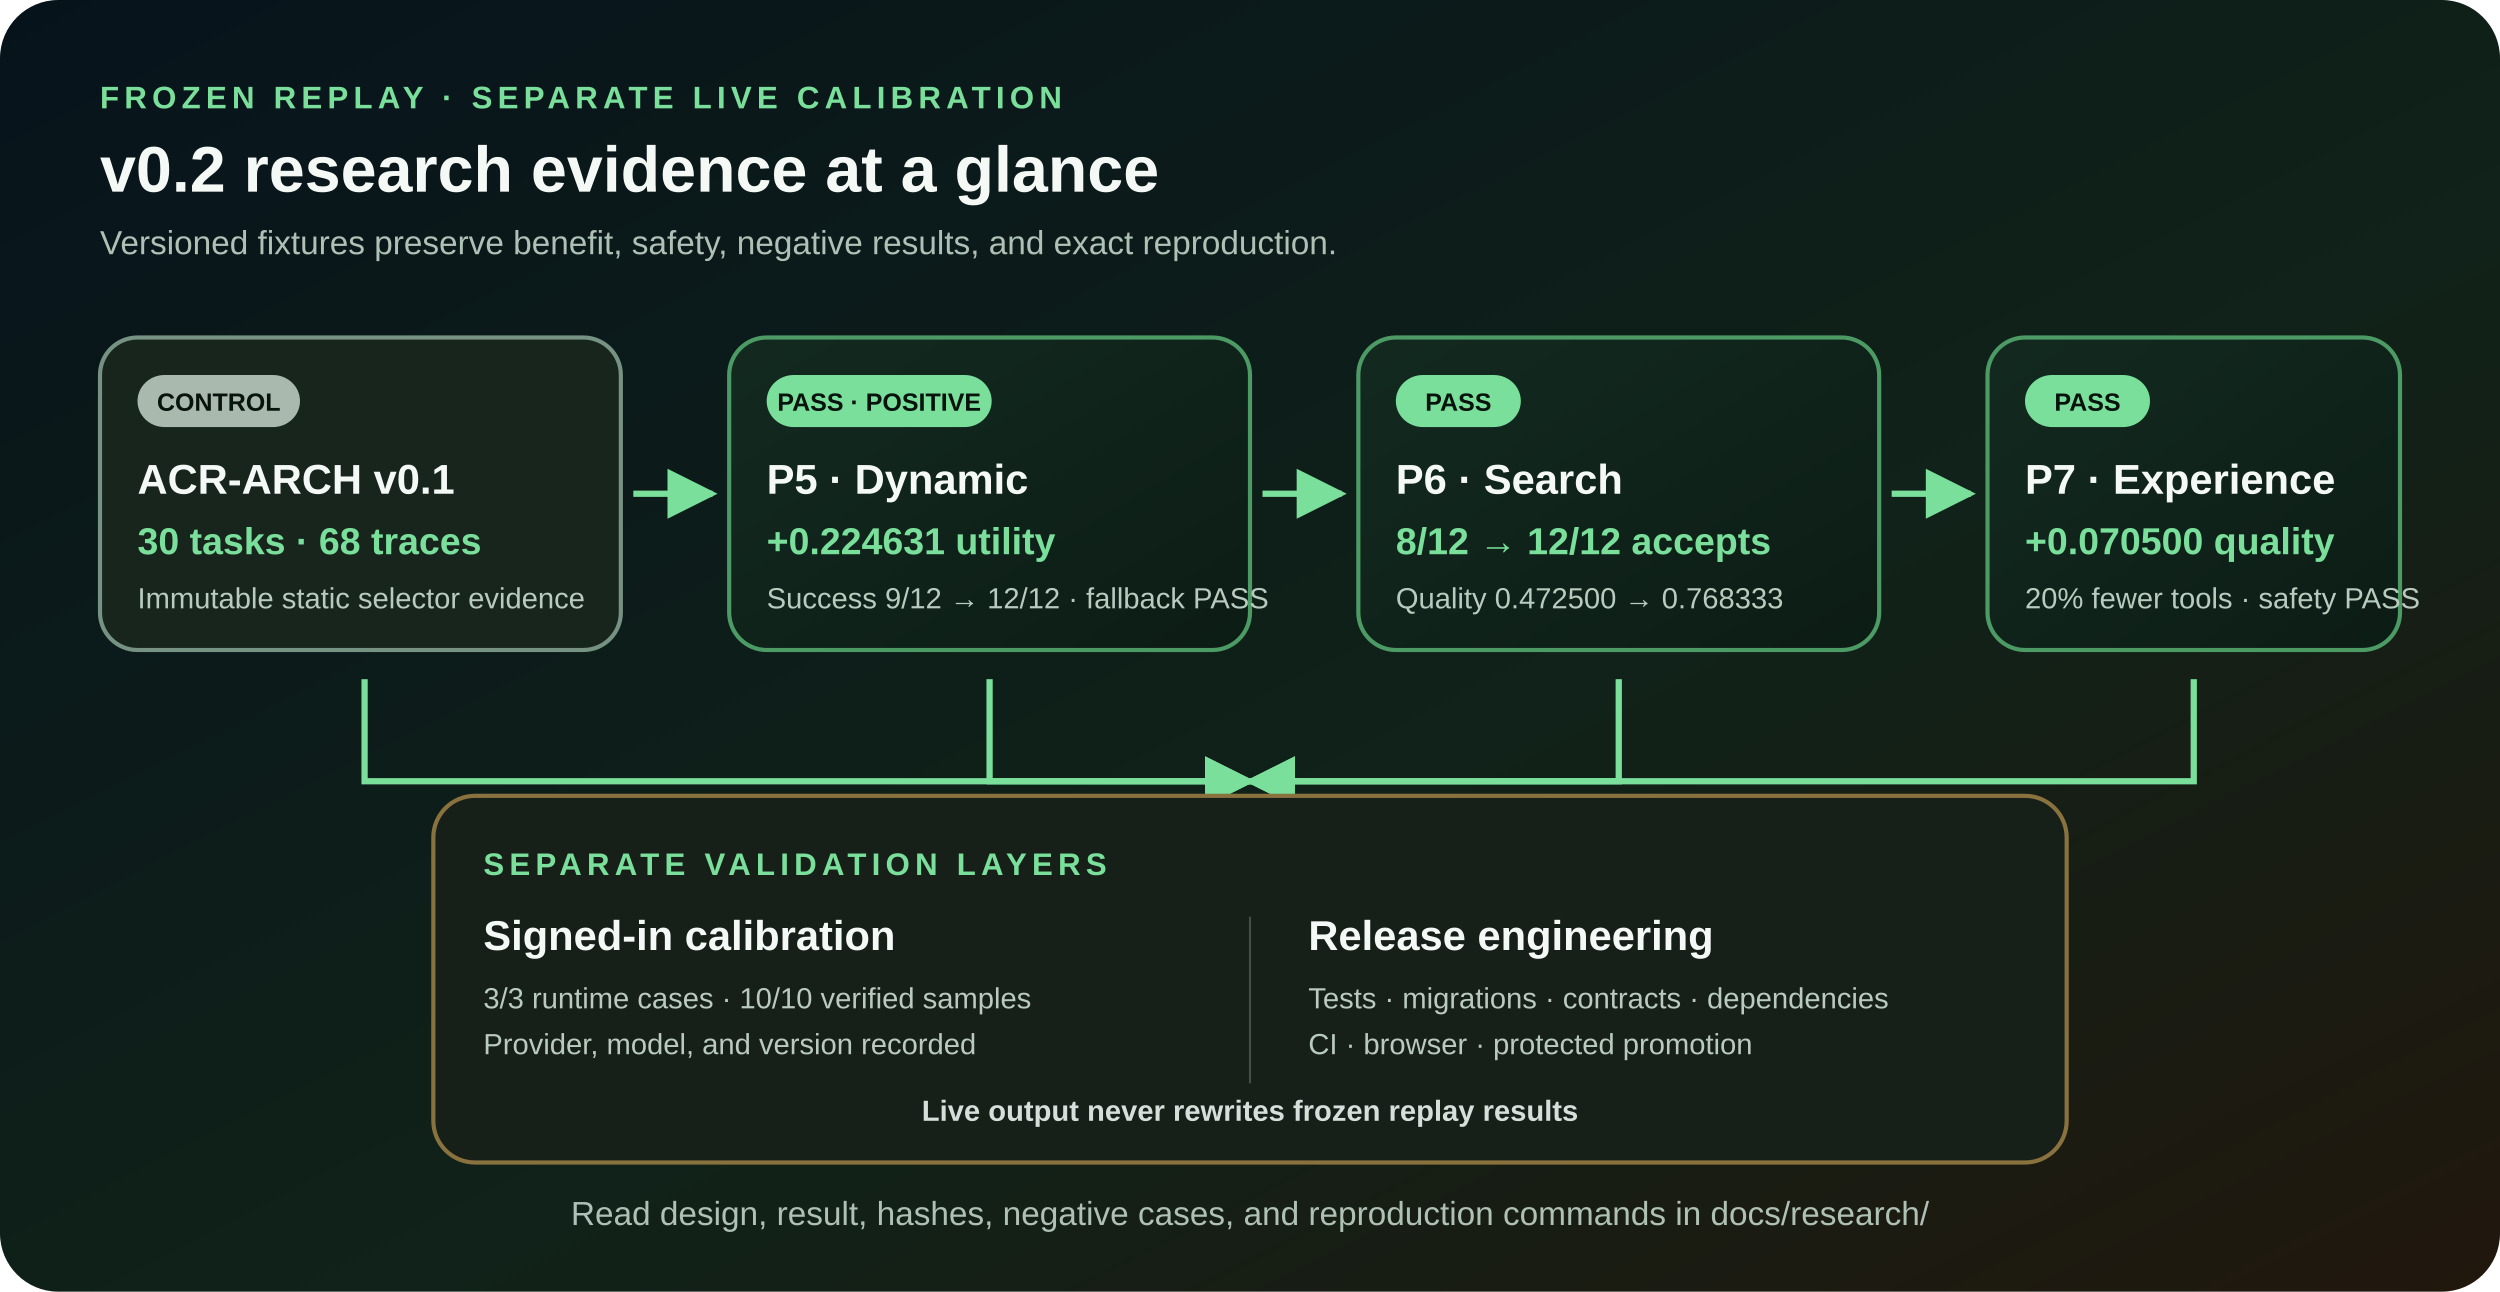
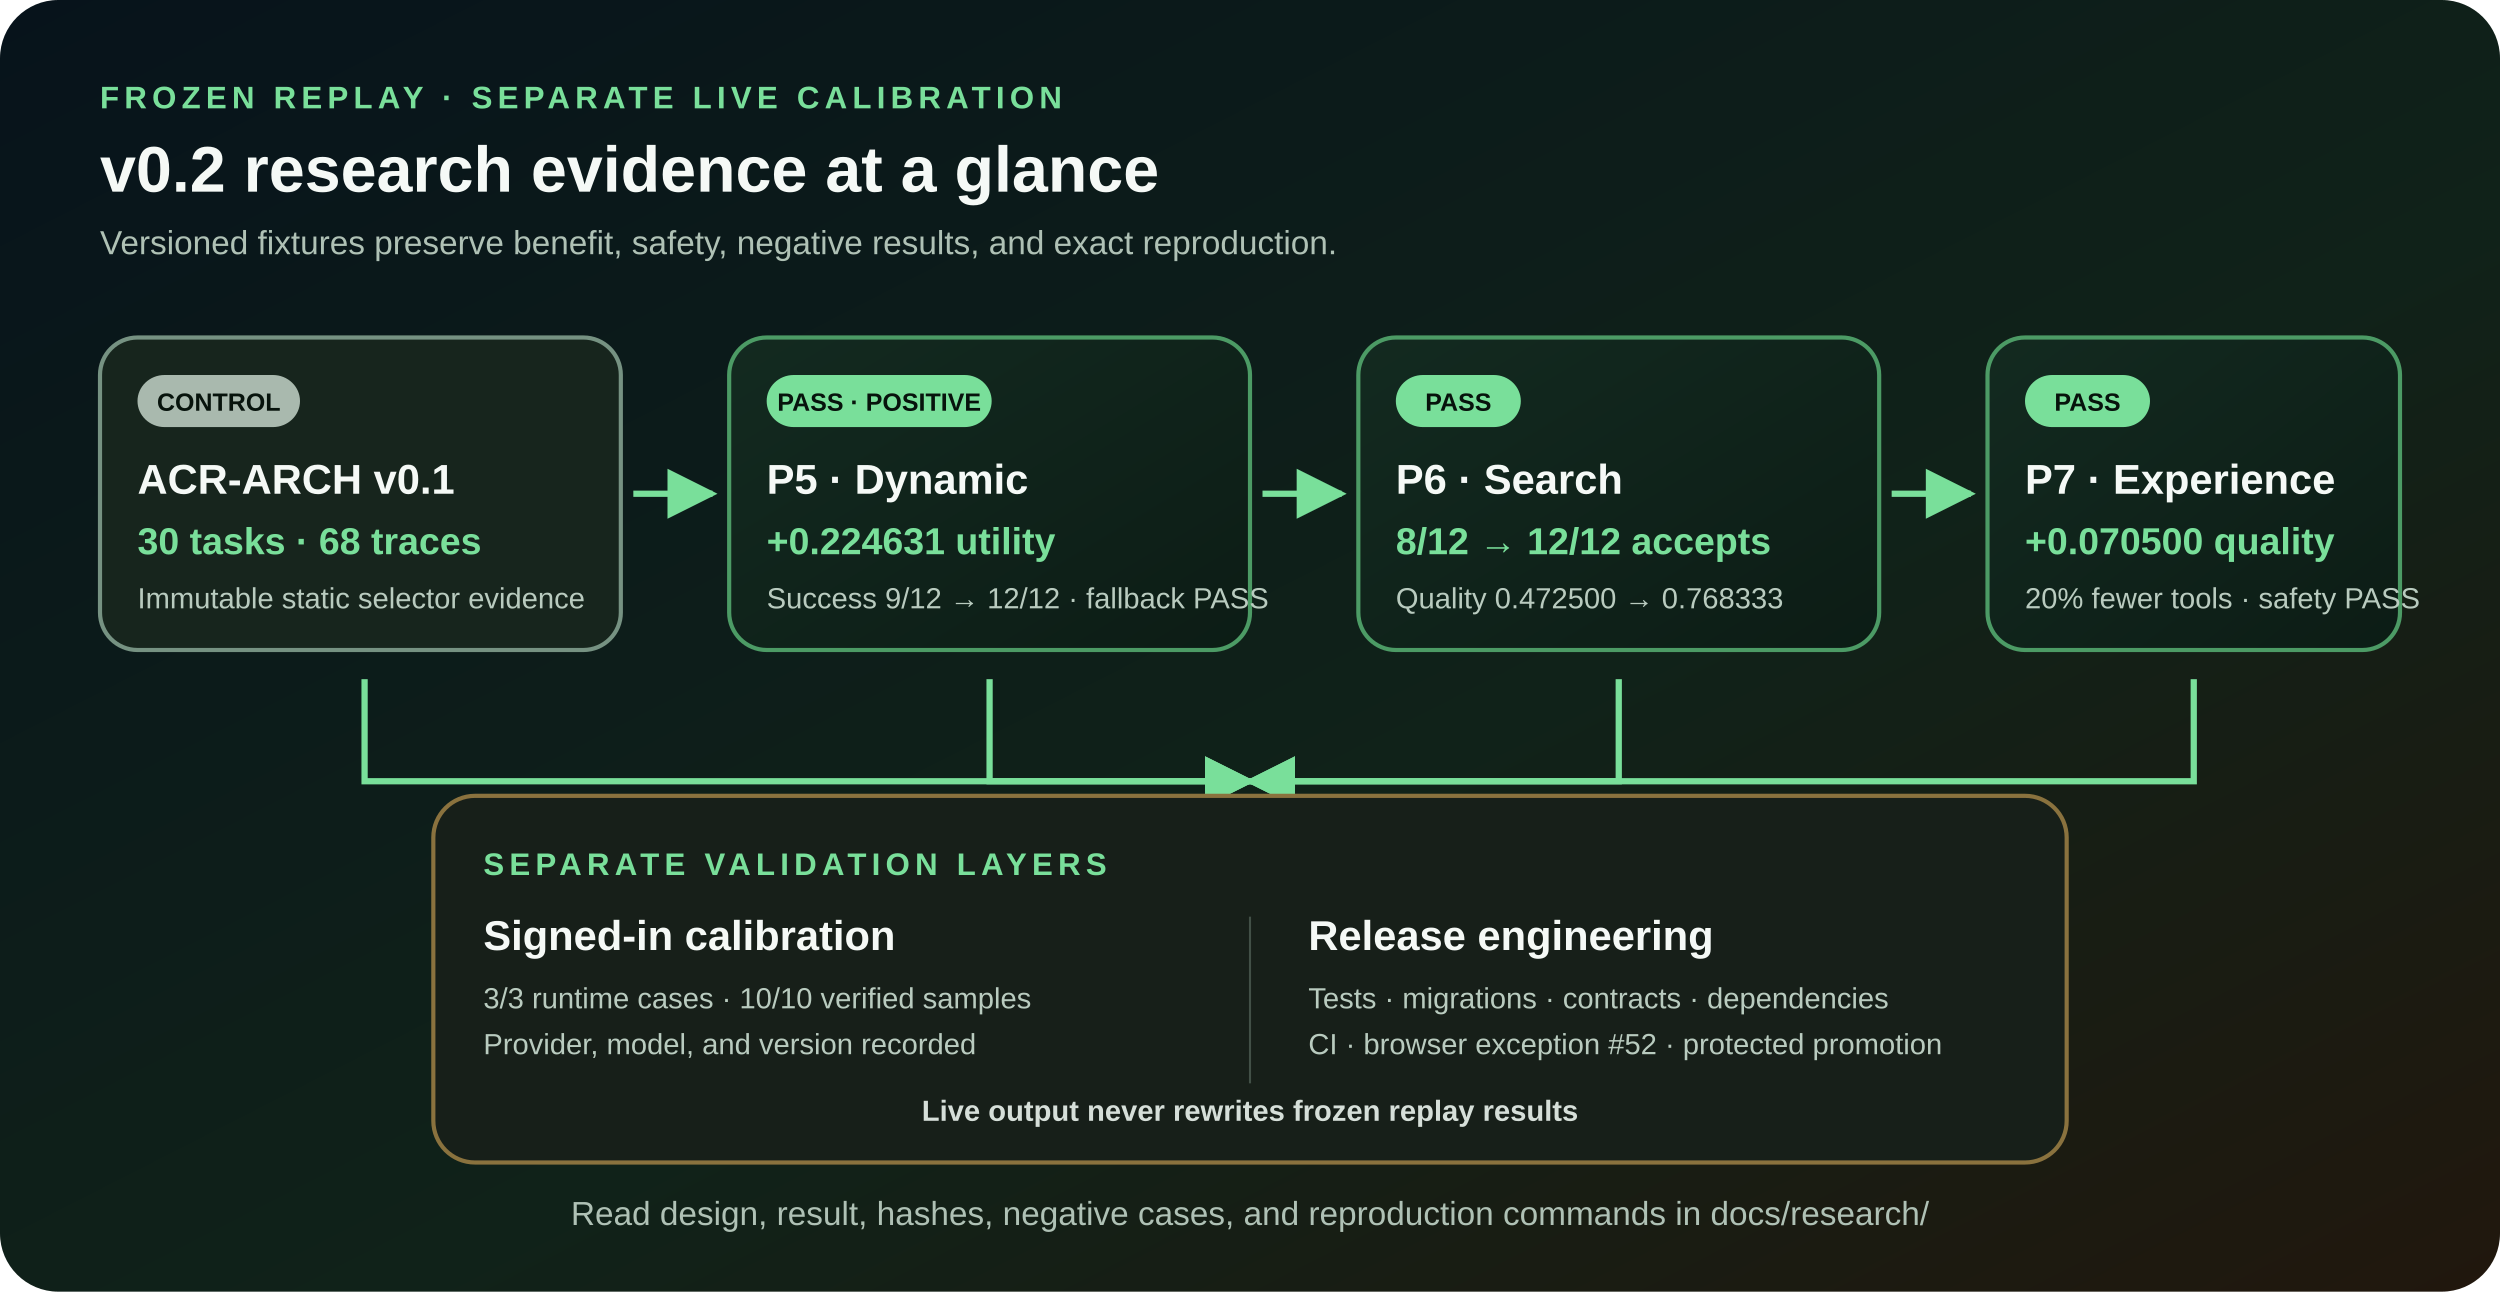
<svg xmlns="http://www.w3.org/2000/svg" viewBox="0 0 1200 620" role="img" aria-labelledby="title description">
  <defs>
    <linearGradient id="bg" x1="0" y1="0" x2="1" y2="1">
      <stop stop-color="#07131b" />
      <stop offset="0.58" stop-color="#102219" />
      <stop offset="1" stop-color="#21170d" />
    </linearGradient>
    <linearGradient id="card" x1="0" y1="0" x2="1" y2="1">
      <stop stop-color="#132a20" />
      <stop offset="1" stop-color="#0c1c15" />
    </linearGradient>
    <marker id="arrow" viewBox="0 0 10 10" refX="9" refY="5" markerWidth="8" markerHeight="8" orient="auto">
      <path d="M0 0 10 5 0 10Z" fill="#79df9a" />
    </marker>
    <style>
      text{font-family:Arial,Helvetica,sans-serif}.eyebrow{fill:#79df9a;font-size:15px;font-weight:700;letter-spacing:2.5px}.heading{fill:#f5f9f6;font-size:31px;font-weight:700}.sub{fill:#afc1b5;font-size:16px}.title{fill:#f5f9f6;font-size:20px;font-weight:700}.copy{fill:#b9cbbf;font-size:14px}.metric{fill:#79df9a;font-size:18px;font-weight:700}.badge{fill:#07130c;font-size:12px;font-weight:800;text-anchor:middle;dominant-baseline:central}.foot{fill:#d6dfd9;font-size:14px;font-weight:700}.line{fill:none;stroke:#79df9a;stroke-width:3;marker-end:url(#arrow)}
    </style>
  </defs>
  <rect width="1200" height="620" rx="28" fill="url(#bg)" />
  <text x="48" y="52" class="eyebrow">FROZEN REPLAY · SEPARATE LIVE CALIBRATION</text>
  <text x="48" y="92" class="heading">v0.2 research evidence at a glance</text>
  <text x="48" y="122" class="sub">Versioned fixtures preserve benefit, safety, negative results, and exact reproduction.</text>
  <g transform="translate(48 162)">
    <rect width="250" height="150" rx="18" fill="#17251d" stroke="#769282" stroke-width="2" />
    <rect x="18" y="18" width="78" height="25" rx="13" fill="#a9b9ae" />
    <text x="57" y="31" class="badge">CONTROL</text>
    <text x="18" y="75" class="title">ACR-ARCH v0.1</text>
    <text x="18" y="104" class="metric">30 tasks · 68 traces</text>
    <text x="18" y="130" class="copy">Immutable static selector evidence</text>
  </g>
  <path d="M304 237H342" class="line" />
  <g transform="translate(350 162)">
    <rect width="250" height="150" rx="18" fill="url(#card)" stroke="#4c9b65" stroke-width="2" />
    <rect x="18" y="18" width="108" height="25" rx="13" fill="#79df9a" />
    <text x="72" y="31" class="badge">PASS · POSITIVE</text>
    <text x="18" y="75" class="title">P5 · Dynamic</text>
    <text x="18" y="104" class="metric">+0.224631 utility</text>
    <text x="18" y="130" class="copy">Success 9/12 → 12/12 · fallback PASS</text>
  </g>
  <path d="M606 237H644" class="line" />
  <g transform="translate(652 162)">
    <rect width="250" height="150" rx="18" fill="url(#card)" stroke="#4c9b65" stroke-width="2" />
    <rect x="18" y="18" width="60" height="25" rx="13" fill="#79df9a" />
    <text x="48" y="31" class="badge">PASS</text>
    <text x="18" y="75" class="title">P6 · Search</text>
    <text x="18" y="104" class="metric">8/12 → 12/12 accepts</text>
    <text x="18" y="130" class="copy">Quality 0.472500 → 0.768333</text>
  </g>
  <path d="M908 237H946" class="line" />
  <g transform="translate(954 162)">
    <rect width="198" height="150" rx="18" fill="url(#card)" stroke="#4c9b65" stroke-width="2" />
    <rect x="18" y="18" width="60" height="25" rx="13" fill="#79df9a" />
    <text x="48" y="31" class="badge">PASS</text>
    <text x="18" y="75" class="title">P7 · Experience</text>
    <text x="18" y="104" class="metric">+0.070500 quality</text>
    <text x="18" y="130" class="copy">20% fewer tools · safety PASS</text>
  </g>
  <path d="M175 326V375H600" class="line" />
  <path d="M475 326V375H600" class="line" />
  <path d="M777 326V375H600" class="line" />
  <path d="M1053 326V375H600" class="line" />
  <g transform="translate(208 382)">
    <rect width="784" height="176" rx="20" fill="#171f19" stroke="#8a723e" stroke-width="2" />
    <text x="24" y="38" class="eyebrow">SEPARATE VALIDATION LAYERS</text>
    <text x="24" y="74" class="title">Signed-in calibration</text>
    <text x="24" y="102" class="copy">3/3 runtime cases · 10/10 verified samples</text>
    <text x="24" y="124" class="copy">Provider, model, and version recorded</text>
    <line x1="392" y1="58" x2="392" y2="138" stroke="#425047" />
    <text x="420" y="74" class="title">Release engineering</text>
    <text x="420" y="102" class="copy">Tests · migrations · contracts · dependencies</text>
-     <text x="420" y="124" class="copy">CI · browser · protected promotion</text>
+     <text x="420" y="124" class="copy">CI · browser exception #52 · protected promotion</text>
    <text x="392" y="156" class="foot" text-anchor="middle">Live output never rewrites frozen replay results</text>
  </g>
  <text x="600" y="588" class="sub" text-anchor="middle">Read design, result, hashes, negative cases, and reproduction commands in docs/research/</text>
</svg>
